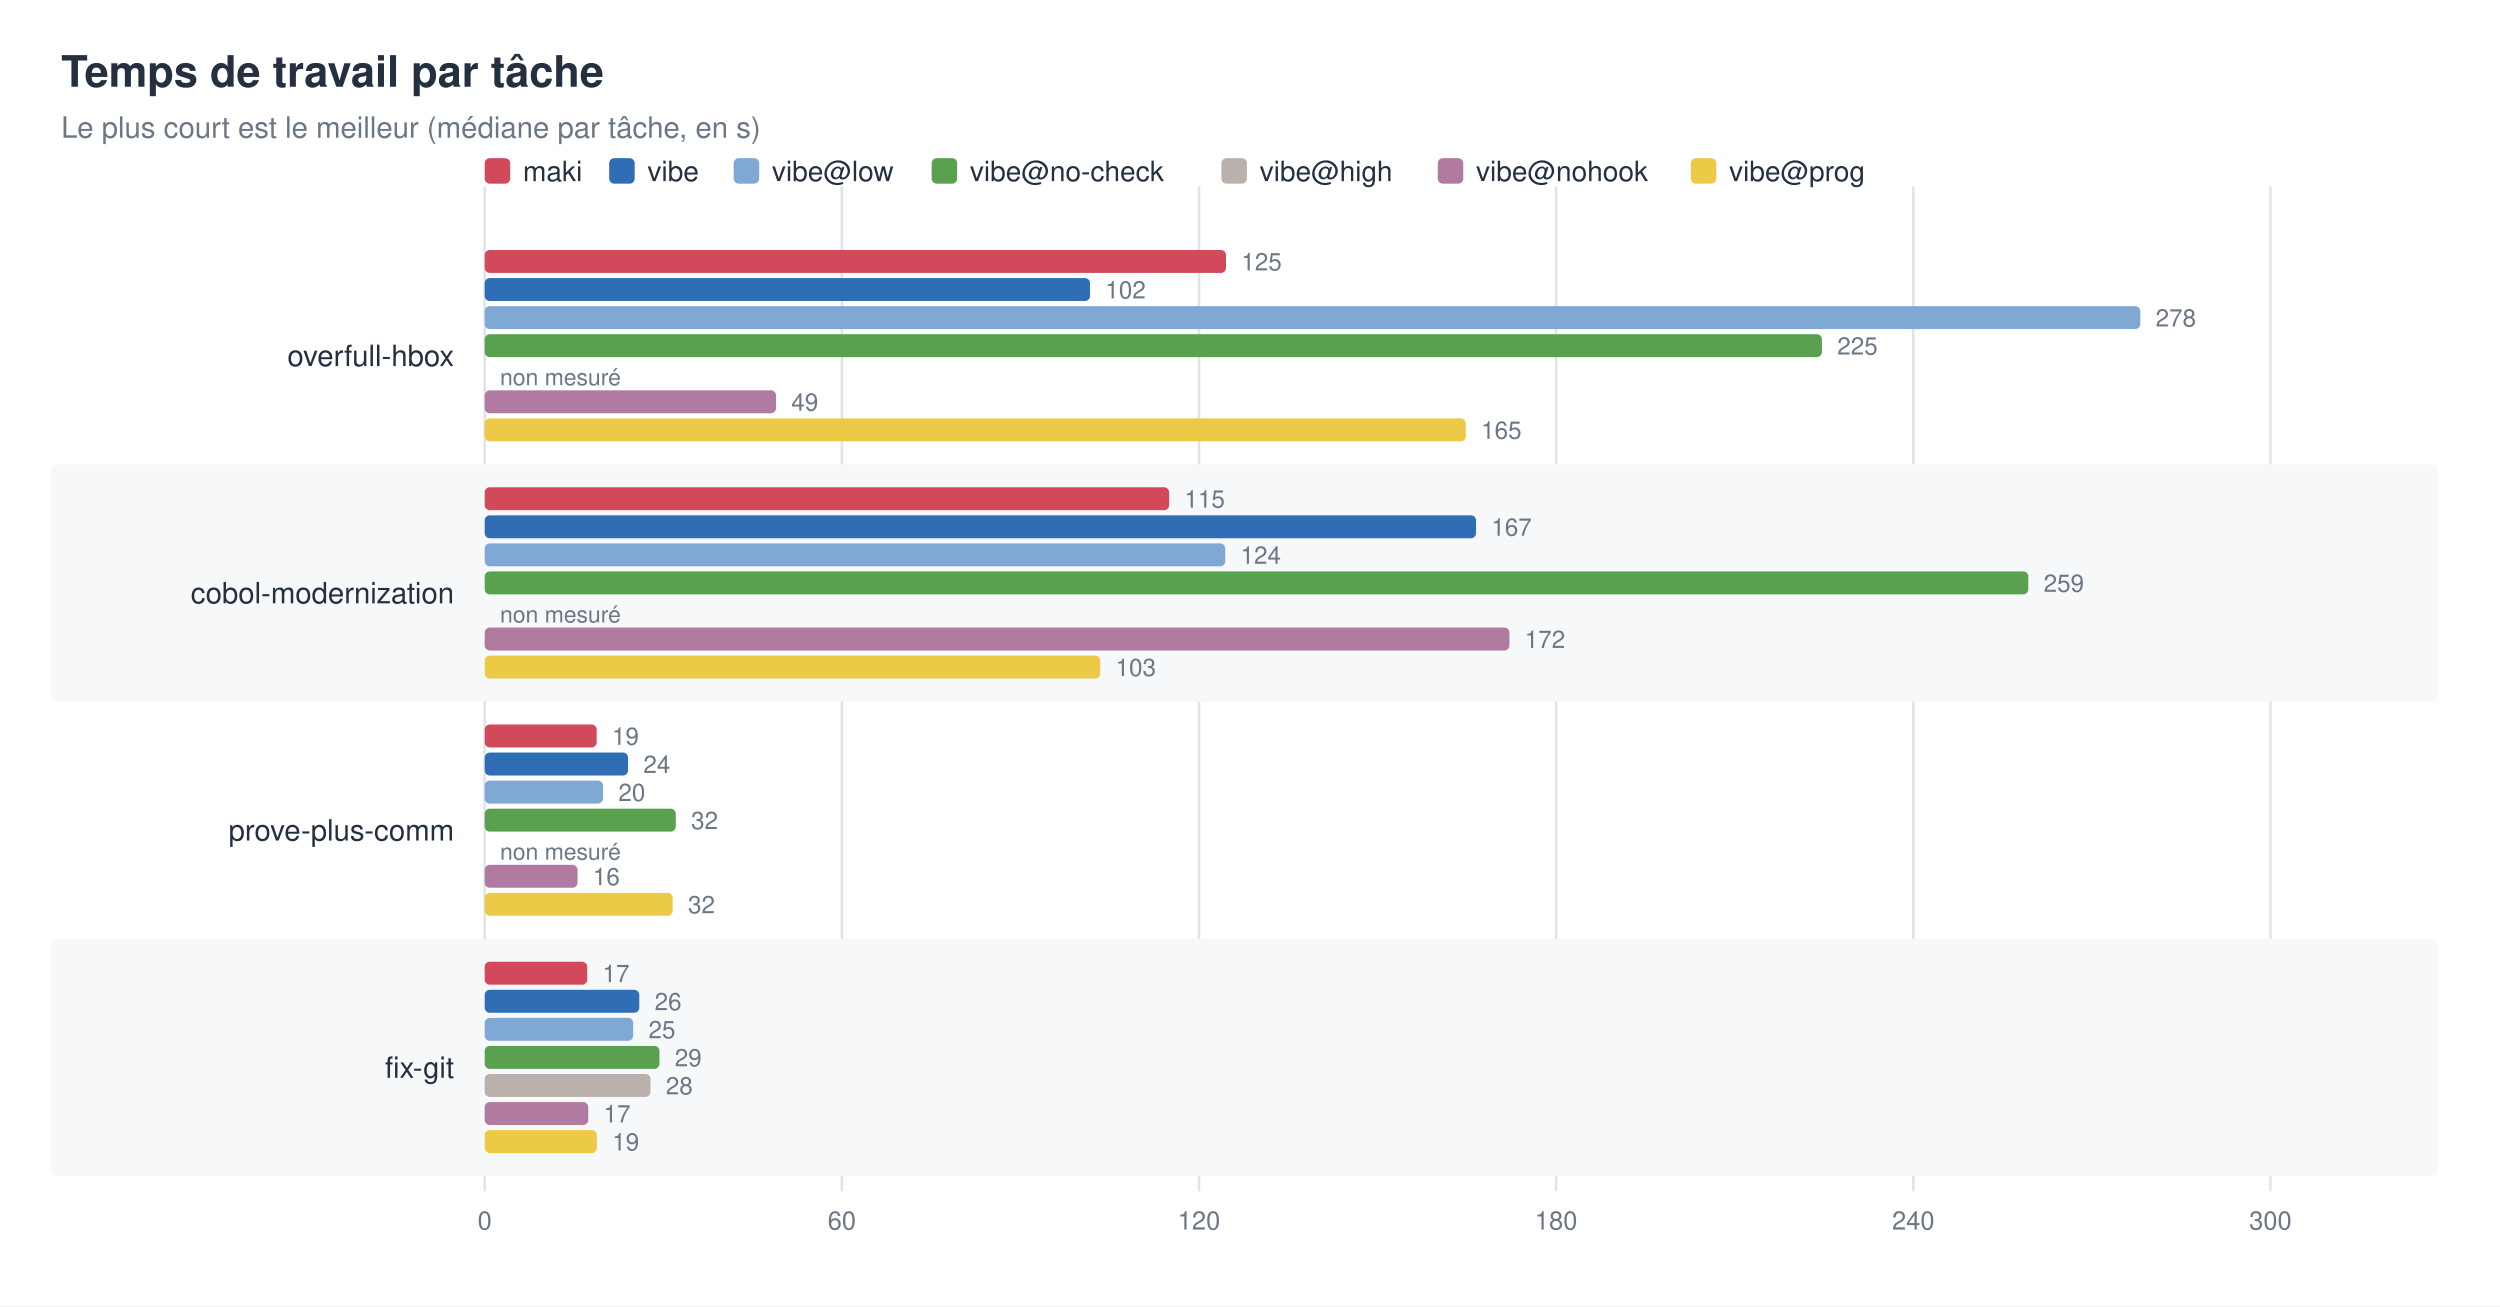
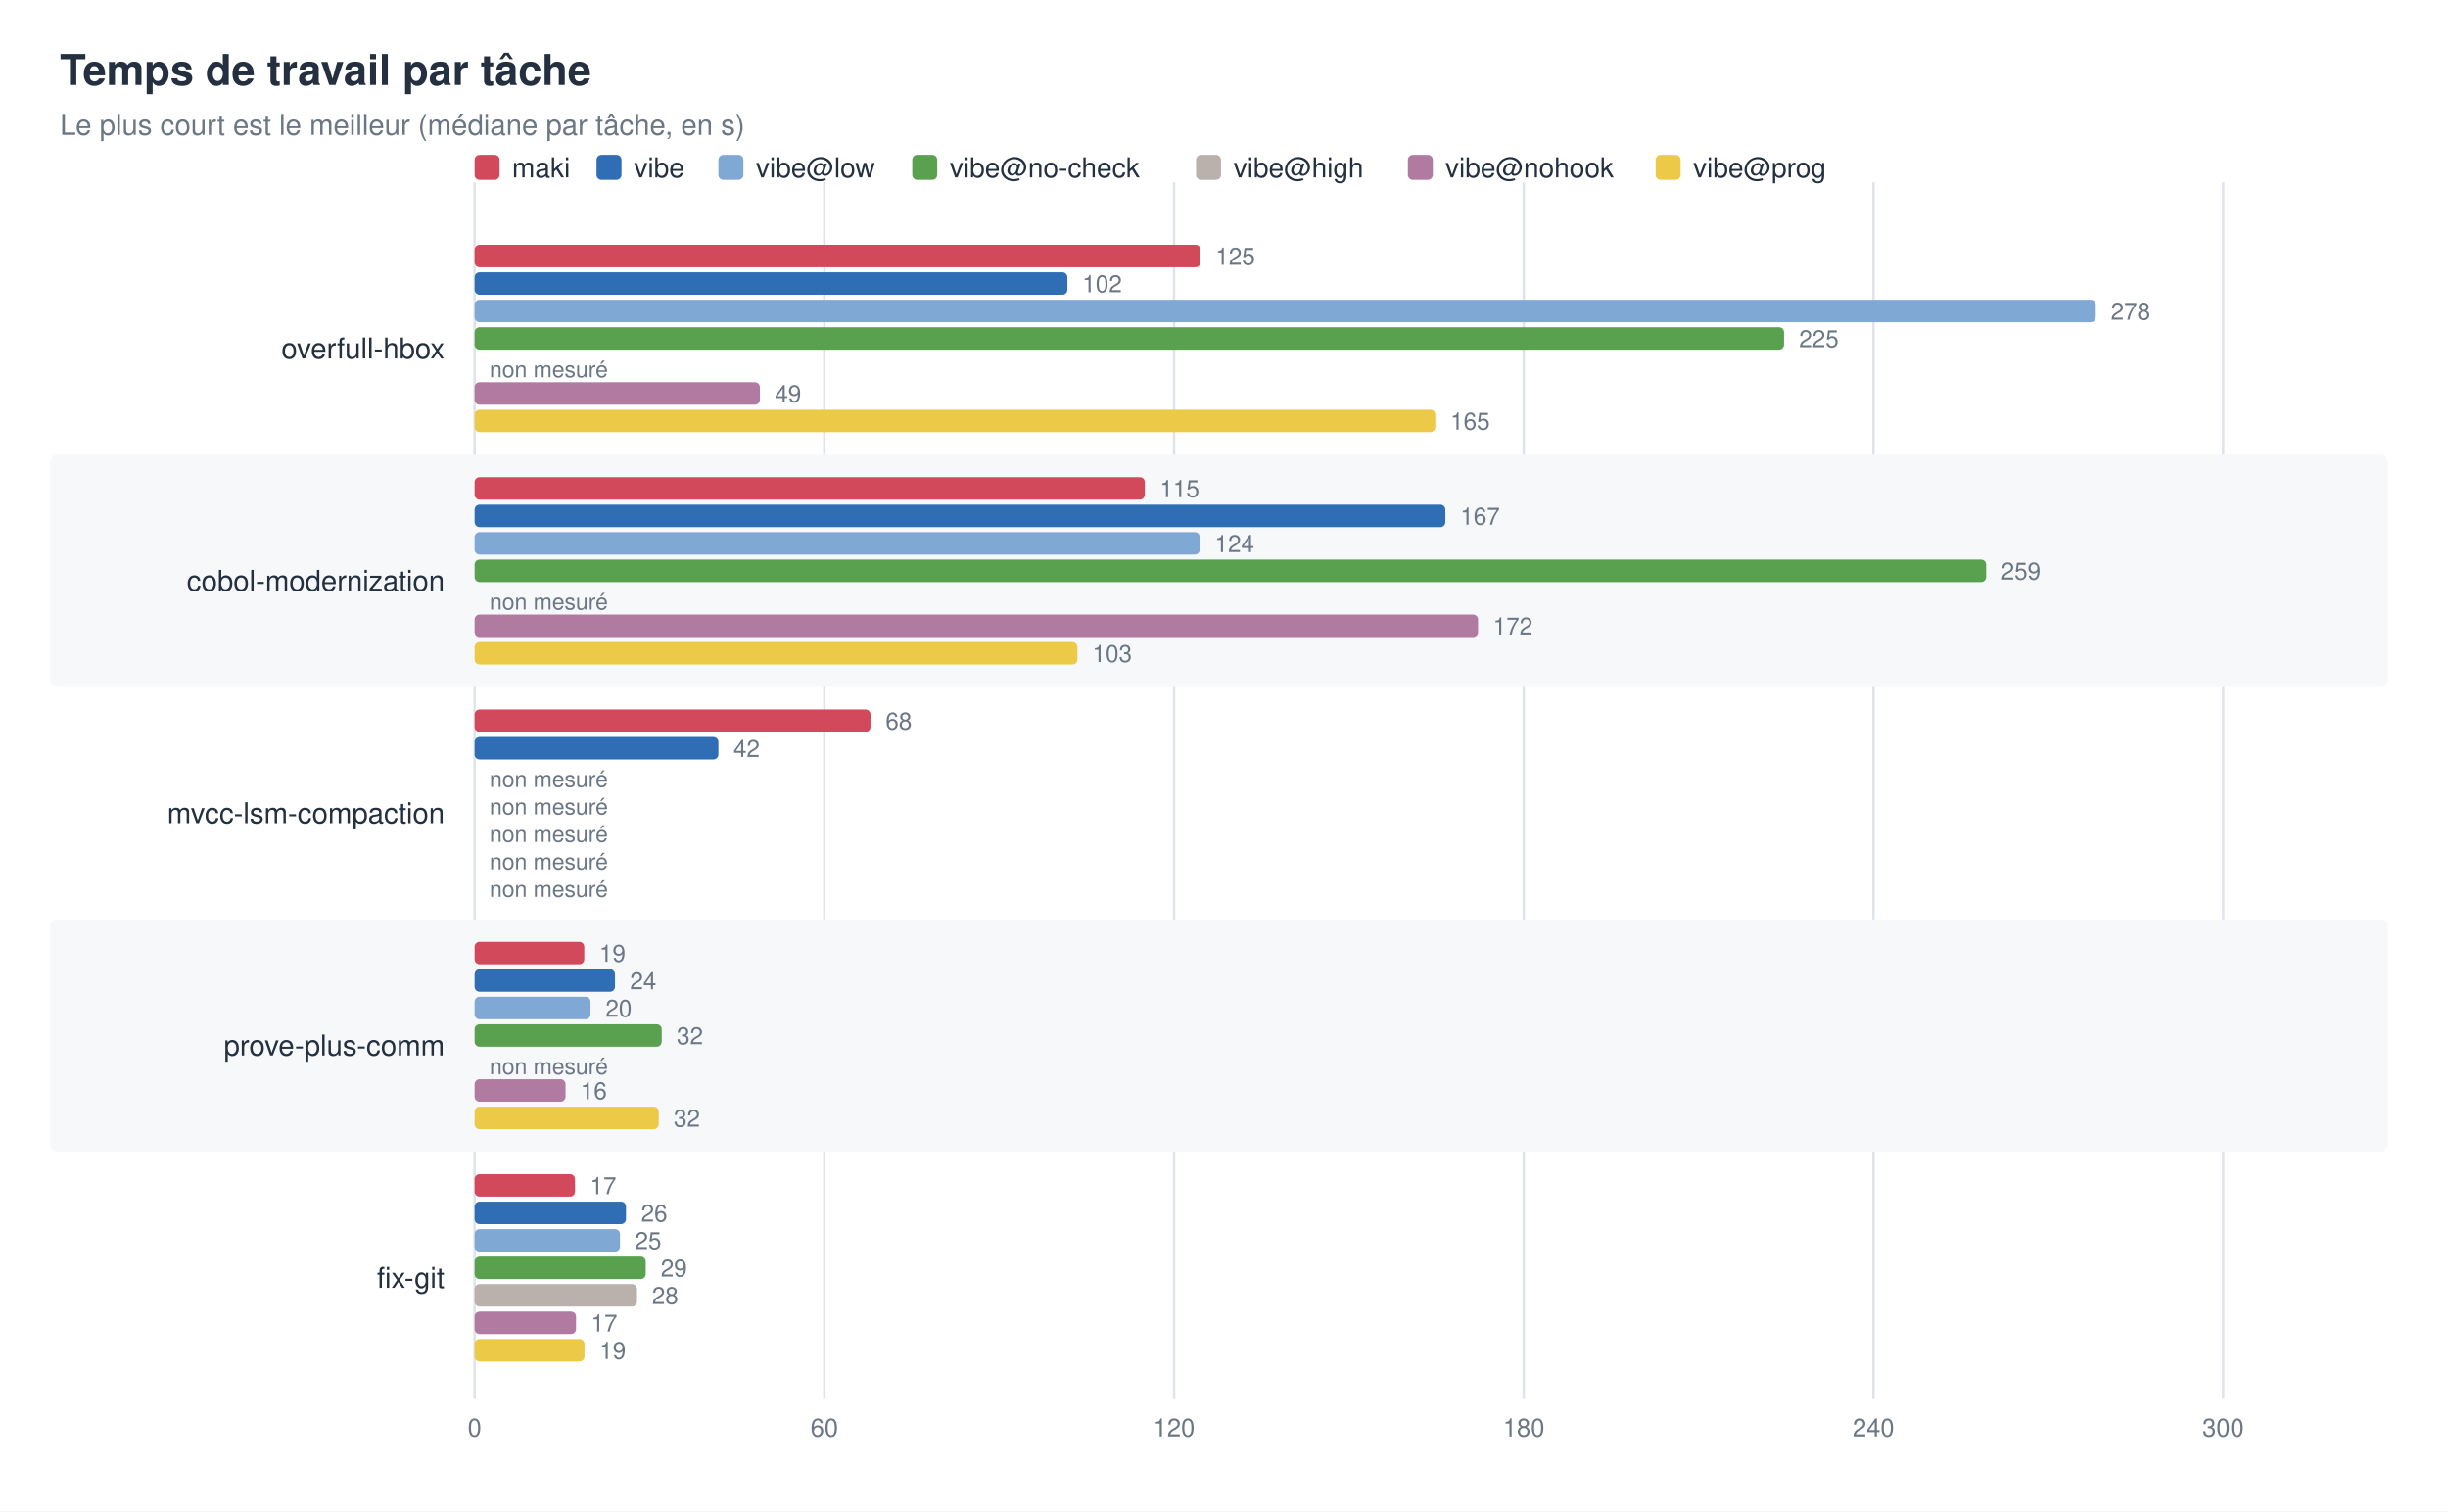
- <svg xmlns="http://www.w3.org/2000/svg" width="980" height="512" viewBox="0 0 980 512" font-family="Helvetica, Arial, sans-serif">
-   <rect width="980" height="512" fill="#ffffff" />
+ <svg xmlns="http://www.w3.org/2000/svg" width="980" height="605" viewBox="0 0 980 605" font-family="Helvetica, Arial, sans-serif">
+   <rect width="980" height="605" fill="#ffffff" />
  <text x="24.0" y="34.0" font-size="17" fill="#243040" text-anchor="start" font-weight="bold">Temps de travail par tâche</text>
  <text x="24.0" y="54.0" font-size="11.5" fill="#6b7785" text-anchor="start">Le plus court est le meilleur (médiane par tâche, en s)</text>
-   <line x1="190.0" y1="73.0" x2="190.0" y2="467.0" stroke="#dfe4ea" stroke-width="1" opacity="1.0" />
-   <text x="190.0" y="482.0" font-size="10" fill="#6b7785" text-anchor="middle">0</text>
-   <line x1="330.0" y1="73.0" x2="330.0" y2="467.0" stroke="#dfe4ea" stroke-width="1" opacity="1.0" />
-   <text x="330.0" y="482.0" font-size="10" fill="#6b7785" text-anchor="middle">60</text>
-   <line x1="470.0" y1="73.0" x2="470.0" y2="467.0" stroke="#dfe4ea" stroke-width="1" opacity="1.0" />
-   <text x="470.0" y="482.0" font-size="10" fill="#6b7785" text-anchor="middle">120</text>
-   <line x1="610.0" y1="73.0" x2="610.0" y2="467.0" stroke="#dfe4ea" stroke-width="1" opacity="1.0" />
-   <text x="610.0" y="482.0" font-size="10" fill="#6b7785" text-anchor="middle">180</text>
-   <line x1="750.0" y1="73.0" x2="750.0" y2="467.0" stroke="#dfe4ea" stroke-width="1" opacity="1.0" />
-   <text x="750.0" y="482.0" font-size="10" fill="#6b7785" text-anchor="middle">240</text>
-   <line x1="890.0" y1="73.0" x2="890.0" y2="467.0" stroke="#dfe4ea" stroke-width="1" opacity="1.0" />
-   <text x="890.0" y="482.0" font-size="10" fill="#6b7785" text-anchor="middle">300</text>
+   <line x1="190.0" y1="73.0" x2="190.0" y2="560.0" stroke="#dfe4ea" stroke-width="1" opacity="1.0" />
+   <text x="190.0" y="575.0" font-size="10" fill="#6b7785" text-anchor="middle">0</text>
+   <line x1="330.0" y1="73.0" x2="330.0" y2="560.0" stroke="#dfe4ea" stroke-width="1" opacity="1.0" />
+   <text x="330.0" y="575.0" font-size="10" fill="#6b7785" text-anchor="middle">60</text>
+   <line x1="470.0" y1="73.0" x2="470.0" y2="560.0" stroke="#dfe4ea" stroke-width="1" opacity="1.0" />
+   <text x="470.0" y="575.0" font-size="10" fill="#6b7785" text-anchor="middle">120</text>
+   <line x1="610.0" y1="73.0" x2="610.0" y2="560.0" stroke="#dfe4ea" stroke-width="1" opacity="1.0" />
+   <text x="610.0" y="575.0" font-size="10" fill="#6b7785" text-anchor="middle">180</text>
+   <line x1="750.0" y1="73.0" x2="750.0" y2="560.0" stroke="#dfe4ea" stroke-width="1" opacity="1.0" />
+   <text x="750.0" y="575.0" font-size="10" fill="#6b7785" text-anchor="middle">240</text>
+   <line x1="890.0" y1="73.0" x2="890.0" y2="560.0" stroke="#dfe4ea" stroke-width="1" opacity="1.0" />
+   <text x="890.0" y="575.0" font-size="10" fill="#6b7785" text-anchor="middle">300</text>
  <text x="178.0" y="143.5" font-size="11.5" fill="#243040" text-anchor="end">overfull-hbox</text>
  <rect x="190.0" y="98.0" width="290.6" height="9.0" rx="2" fill="#d1495b" opacity="1.0" />
  <text x="486.6" y="106.0" font-size="9.5" fill="#6b7785" text-anchor="start">125</text>
  <rect x="190.0" y="109.0" width="237.3" height="9.0" rx="2" fill="#2f6db5" opacity="1.0" />
  <text x="433.3" y="117.0" font-size="9.5" fill="#6b7785" text-anchor="start">102</text>
  <rect x="190.0" y="120.0" width="649.0" height="9.0" rx="2" fill="#7fa8d4" opacity="1.0" />
  <text x="845.0" y="128.0" font-size="9.5" fill="#6b7785" text-anchor="start">278</text>
  <rect x="190.0" y="131.0" width="524.2" height="9.0" rx="2" fill="#59a14f" opacity="1.0" />
  <text x="720.2" y="139.0" font-size="9.5" fill="#6b7785" text-anchor="start">225</text>
  <text x="196.0" y="151.0" font-size="9" fill="#6b7785" text-anchor="start">non mesuré</text>
  <rect x="190.0" y="153.0" width="114.2" height="9.0" rx="2" fill="#b07aa1" opacity="1.0" />
  <text x="310.2" y="161.0" font-size="9.5" fill="#6b7785" text-anchor="start">49</text>
  <rect x="190.0" y="164.0" width="384.6" height="9.0" rx="2" fill="#edc948" opacity="1.0" />
  <text x="580.6" y="172.0" font-size="9.5" fill="#6b7785" text-anchor="start">165</text>
  <rect x="20.0" y="182.0" width="936.0" height="93.0" rx="3" fill="#f7f8fa" opacity="1.0" />
  <text x="178.0" y="236.5" font-size="11.5" fill="#243040" text-anchor="end">cobol-modernization</text>
  <rect x="190.0" y="191.0" width="268.3" height="9.0" rx="2" fill="#d1495b" opacity="1.0" />
  <text x="464.3" y="199.0" font-size="9.5" fill="#6b7785" text-anchor="start">115</text>
  <rect x="190.0" y="202.0" width="388.6" height="9.0" rx="2" fill="#2f6db5" opacity="1.0" />
  <text x="584.6" y="210.0" font-size="9.5" fill="#6b7785" text-anchor="start">167</text>
  <rect x="190.0" y="213.0" width="290.3" height="9.0" rx="2" fill="#7fa8d4" opacity="1.0" />
  <text x="486.3" y="221.0" font-size="9.5" fill="#6b7785" text-anchor="start">124</text>
  <rect x="190.0" y="224.0" width="605.1" height="9.0" rx="2" fill="#59a14f" opacity="1.0" />
  <text x="801.1" y="232.0" font-size="9.5" fill="#6b7785" text-anchor="start">259</text>
  <text x="196.0" y="244.0" font-size="9" fill="#6b7785" text-anchor="start">non mesuré</text>
  <rect x="190.0" y="246.0" width="401.7" height="9.0" rx="2" fill="#b07aa1" opacity="1.0" />
  <text x="597.7" y="254.0" font-size="9.5" fill="#6b7785" text-anchor="start">172</text>
  <rect x="190.0" y="257.0" width="241.3" height="9.0" rx="2" fill="#edc948" opacity="1.0" />
  <text x="437.3" y="265.0" font-size="9.5" fill="#6b7785" text-anchor="start">103</text>
-   <text x="178.0" y="329.5" font-size="11.5" fill="#243040" text-anchor="end">prove-plus-comm</text>
-   <rect x="190.0" y="284.0" width="43.9" height="9.0" rx="2" fill="#d1495b" opacity="1.0" />
-   <text x="239.9" y="292.0" font-size="9.5" fill="#6b7785" text-anchor="start">19</text>
-   <rect x="190.0" y="295.0" width="56.2" height="9.0" rx="2" fill="#2f6db5" opacity="1.0" />
-   <text x="252.2" y="303.0" font-size="9.5" fill="#6b7785" text-anchor="start">24</text>
-   <rect x="190.0" y="306.0" width="46.4" height="9.0" rx="2" fill="#7fa8d4" opacity="1.0" />
-   <text x="242.4" y="314.0" font-size="9.5" fill="#6b7785" text-anchor="start">20</text>
-   <rect x="190.0" y="317.0" width="74.9" height="9.0" rx="2" fill="#59a14f" opacity="1.0" />
-   <text x="270.9" y="325.0" font-size="9.5" fill="#6b7785" text-anchor="start">32</text>
+   <text x="178.0" y="329.5" font-size="11.5" fill="#243040" text-anchor="end">mvcc-lsm-compaction</text>
+   <rect x="190.0" y="284.0" width="158.5" height="9.0" rx="2" fill="#d1495b" opacity="1.0" />
+   <text x="354.5" y="292.0" font-size="9.5" fill="#6b7785" text-anchor="start">68</text>
+   <rect x="190.0" y="295.0" width="97.6" height="9.0" rx="2" fill="#2f6db5" opacity="1.0" />
+   <text x="293.6" y="303.0" font-size="9.5" fill="#6b7785" text-anchor="start">42</text>
+   <text x="196.0" y="315.0" font-size="9" fill="#6b7785" text-anchor="start">non mesuré</text>
+   <text x="196.0" y="326.0" font-size="9" fill="#6b7785" text-anchor="start">non mesuré</text>
  <text x="196.0" y="337.0" font-size="9" fill="#6b7785" text-anchor="start">non mesuré</text>
-   <rect x="190.0" y="339.0" width="36.4" height="9.0" rx="2" fill="#b07aa1" opacity="1.0" />
-   <text x="232.4" y="347.0" font-size="9.5" fill="#6b7785" text-anchor="start">16</text>
-   <rect x="190.0" y="350.0" width="73.7" height="9.0" rx="2" fill="#edc948" opacity="1.0" />
-   <text x="269.7" y="358.0" font-size="9.5" fill="#6b7785" text-anchor="start">32</text>
+   <text x="196.0" y="348.0" font-size="9" fill="#6b7785" text-anchor="start">non mesuré</text>
+   <text x="196.0" y="359.0" font-size="9" fill="#6b7785" text-anchor="start">non mesuré</text>
  <rect x="20.0" y="368.0" width="936.0" height="93.0" rx="3" fill="#f7f8fa" opacity="1.0" />
-   <text x="178.0" y="422.5" font-size="11.5" fill="#243040" text-anchor="end">fix-git</text>
-   <rect x="190.0" y="377.0" width="40.2" height="9.0" rx="2" fill="#d1495b" opacity="1.0" />
-   <text x="236.2" y="385.0" font-size="9.5" fill="#6b7785" text-anchor="start">17</text>
-   <rect x="190.0" y="388.0" width="60.6" height="9.0" rx="2" fill="#2f6db5" opacity="1.0" />
-   <text x="256.6" y="396.0" font-size="9.5" fill="#6b7785" text-anchor="start">26</text>
-   <rect x="190.0" y="399.0" width="58.2" height="9.0" rx="2" fill="#7fa8d4" opacity="1.0" />
-   <text x="254.2" y="407.0" font-size="9.5" fill="#6b7785" text-anchor="start">25</text>
-   <rect x="190.0" y="410.0" width="68.5" height="9.0" rx="2" fill="#59a14f" opacity="1.0" />
-   <text x="264.5" y="418.0" font-size="9.5" fill="#6b7785" text-anchor="start">29</text>
-   <rect x="190.0" y="421.0" width="65.0" height="9.0" rx="2" fill="#bab0ac" opacity="1.0" />
-   <text x="261.0" y="429.0" font-size="9.5" fill="#6b7785" text-anchor="start">28</text>
-   <rect x="190.0" y="432.0" width="40.6" height="9.0" rx="2" fill="#b07aa1" opacity="1.0" />
-   <text x="236.6" y="440.0" font-size="9.5" fill="#6b7785" text-anchor="start">17</text>
-   <rect x="190.0" y="443.0" width="44.0" height="9.0" rx="2" fill="#edc948" opacity="1.0" />
-   <text x="240.0" y="451.0" font-size="9.5" fill="#6b7785" text-anchor="start">19</text>
+   <text x="178.0" y="422.5" font-size="11.5" fill="#243040" text-anchor="end">prove-plus-comm</text>
+   <rect x="190.0" y="377.0" width="43.9" height="9.0" rx="2" fill="#d1495b" opacity="1.0" />
+   <text x="239.9" y="385.0" font-size="9.5" fill="#6b7785" text-anchor="start">19</text>
+   <rect x="190.0" y="388.0" width="56.2" height="9.0" rx="2" fill="#2f6db5" opacity="1.0" />
+   <text x="252.2" y="396.0" font-size="9.5" fill="#6b7785" text-anchor="start">24</text>
+   <rect x="190.0" y="399.0" width="46.4" height="9.0" rx="2" fill="#7fa8d4" opacity="1.0" />
+   <text x="242.4" y="407.0" font-size="9.5" fill="#6b7785" text-anchor="start">20</text>
+   <rect x="190.0" y="410.0" width="74.9" height="9.0" rx="2" fill="#59a14f" opacity="1.0" />
+   <text x="270.9" y="418.0" font-size="9.5" fill="#6b7785" text-anchor="start">32</text>
+   <text x="196.0" y="430.0" font-size="9" fill="#6b7785" text-anchor="start">non mesuré</text>
+   <rect x="190.0" y="432.0" width="36.4" height="9.0" rx="2" fill="#b07aa1" opacity="1.0" />
+   <text x="232.4" y="440.0" font-size="9.5" fill="#6b7785" text-anchor="start">16</text>
+   <rect x="190.0" y="443.0" width="73.7" height="9.0" rx="2" fill="#edc948" opacity="1.0" />
+   <text x="269.7" y="451.0" font-size="9.5" fill="#6b7785" text-anchor="start">32</text>
+   <text x="178.0" y="515.5" font-size="11.5" fill="#243040" text-anchor="end">fix-git</text>
+   <rect x="190.0" y="470.0" width="40.2" height="9.0" rx="2" fill="#d1495b" opacity="1.0" />
+   <text x="236.2" y="478.0" font-size="9.5" fill="#6b7785" text-anchor="start">17</text>
+   <rect x="190.0" y="481.0" width="60.6" height="9.0" rx="2" fill="#2f6db5" opacity="1.0" />
+   <text x="256.6" y="489.0" font-size="9.5" fill="#6b7785" text-anchor="start">26</text>
+   <rect x="190.0" y="492.0" width="58.2" height="9.0" rx="2" fill="#7fa8d4" opacity="1.0" />
+   <text x="254.2" y="500.0" font-size="9.5" fill="#6b7785" text-anchor="start">25</text>
+   <rect x="190.0" y="503.0" width="68.5" height="9.0" rx="2" fill="#59a14f" opacity="1.0" />
+   <text x="264.5" y="511.0" font-size="9.5" fill="#6b7785" text-anchor="start">29</text>
+   <rect x="190.0" y="514.0" width="65.0" height="9.0" rx="2" fill="#bab0ac" opacity="1.0" />
+   <text x="261.0" y="522.0" font-size="9.5" fill="#6b7785" text-anchor="start">28</text>
+   <rect x="190.0" y="525.0" width="40.6" height="9.0" rx="2" fill="#b07aa1" opacity="1.0" />
+   <text x="236.6" y="533.0" font-size="9.5" fill="#6b7785" text-anchor="start">17</text>
+   <rect x="190.0" y="536.0" width="44.0" height="9.0" rx="2" fill="#edc948" opacity="1.0" />
+   <text x="240.0" y="544.0" font-size="9.5" fill="#6b7785" text-anchor="start">19</text>
  <rect x="190.0" y="62.0" width="10.0" height="10.0" rx="2" fill="#d1495b" opacity="1.0" />
  <text x="205.0" y="71.0" font-size="11" fill="#243040" text-anchor="start">maki</text>
  <rect x="238.8" y="62.0" width="10.0" height="10.0" rx="2" fill="#2f6db5" opacity="1.0" />
  <text x="253.8" y="71.0" font-size="11" fill="#243040" text-anchor="start">vibe</text>
  <rect x="287.6" y="62.0" width="10.0" height="10.0" rx="2" fill="#7fa8d4" opacity="1.0" />
  <text x="302.6" y="71.0" font-size="11" fill="#243040" text-anchor="start">vibe@low</text>
  <rect x="365.2" y="62.0" width="10.0" height="10.0" rx="2" fill="#59a14f" opacity="1.0" />
  <text x="380.2" y="71.0" font-size="11" fill="#243040" text-anchor="start">vibe@no-check</text>
  <rect x="478.8" y="62.0" width="10.0" height="10.0" rx="2" fill="#bab0ac" opacity="1.0" />
  <text x="493.8" y="71.0" font-size="11" fill="#243040" text-anchor="start">vibe@high</text>
  <rect x="563.6" y="62.0" width="10.0" height="10.0" rx="2" fill="#b07aa1" opacity="1.0" />
  <text x="578.6" y="71.0" font-size="11" fill="#243040" text-anchor="start">vibe@nohook</text>
  <rect x="662.8" y="62.0" width="10.0" height="10.0" rx="2" fill="#edc948" opacity="1.0" />
  <text x="677.8" y="71.0" font-size="11" fill="#243040" text-anchor="start">vibe@prog</text>
</svg>
